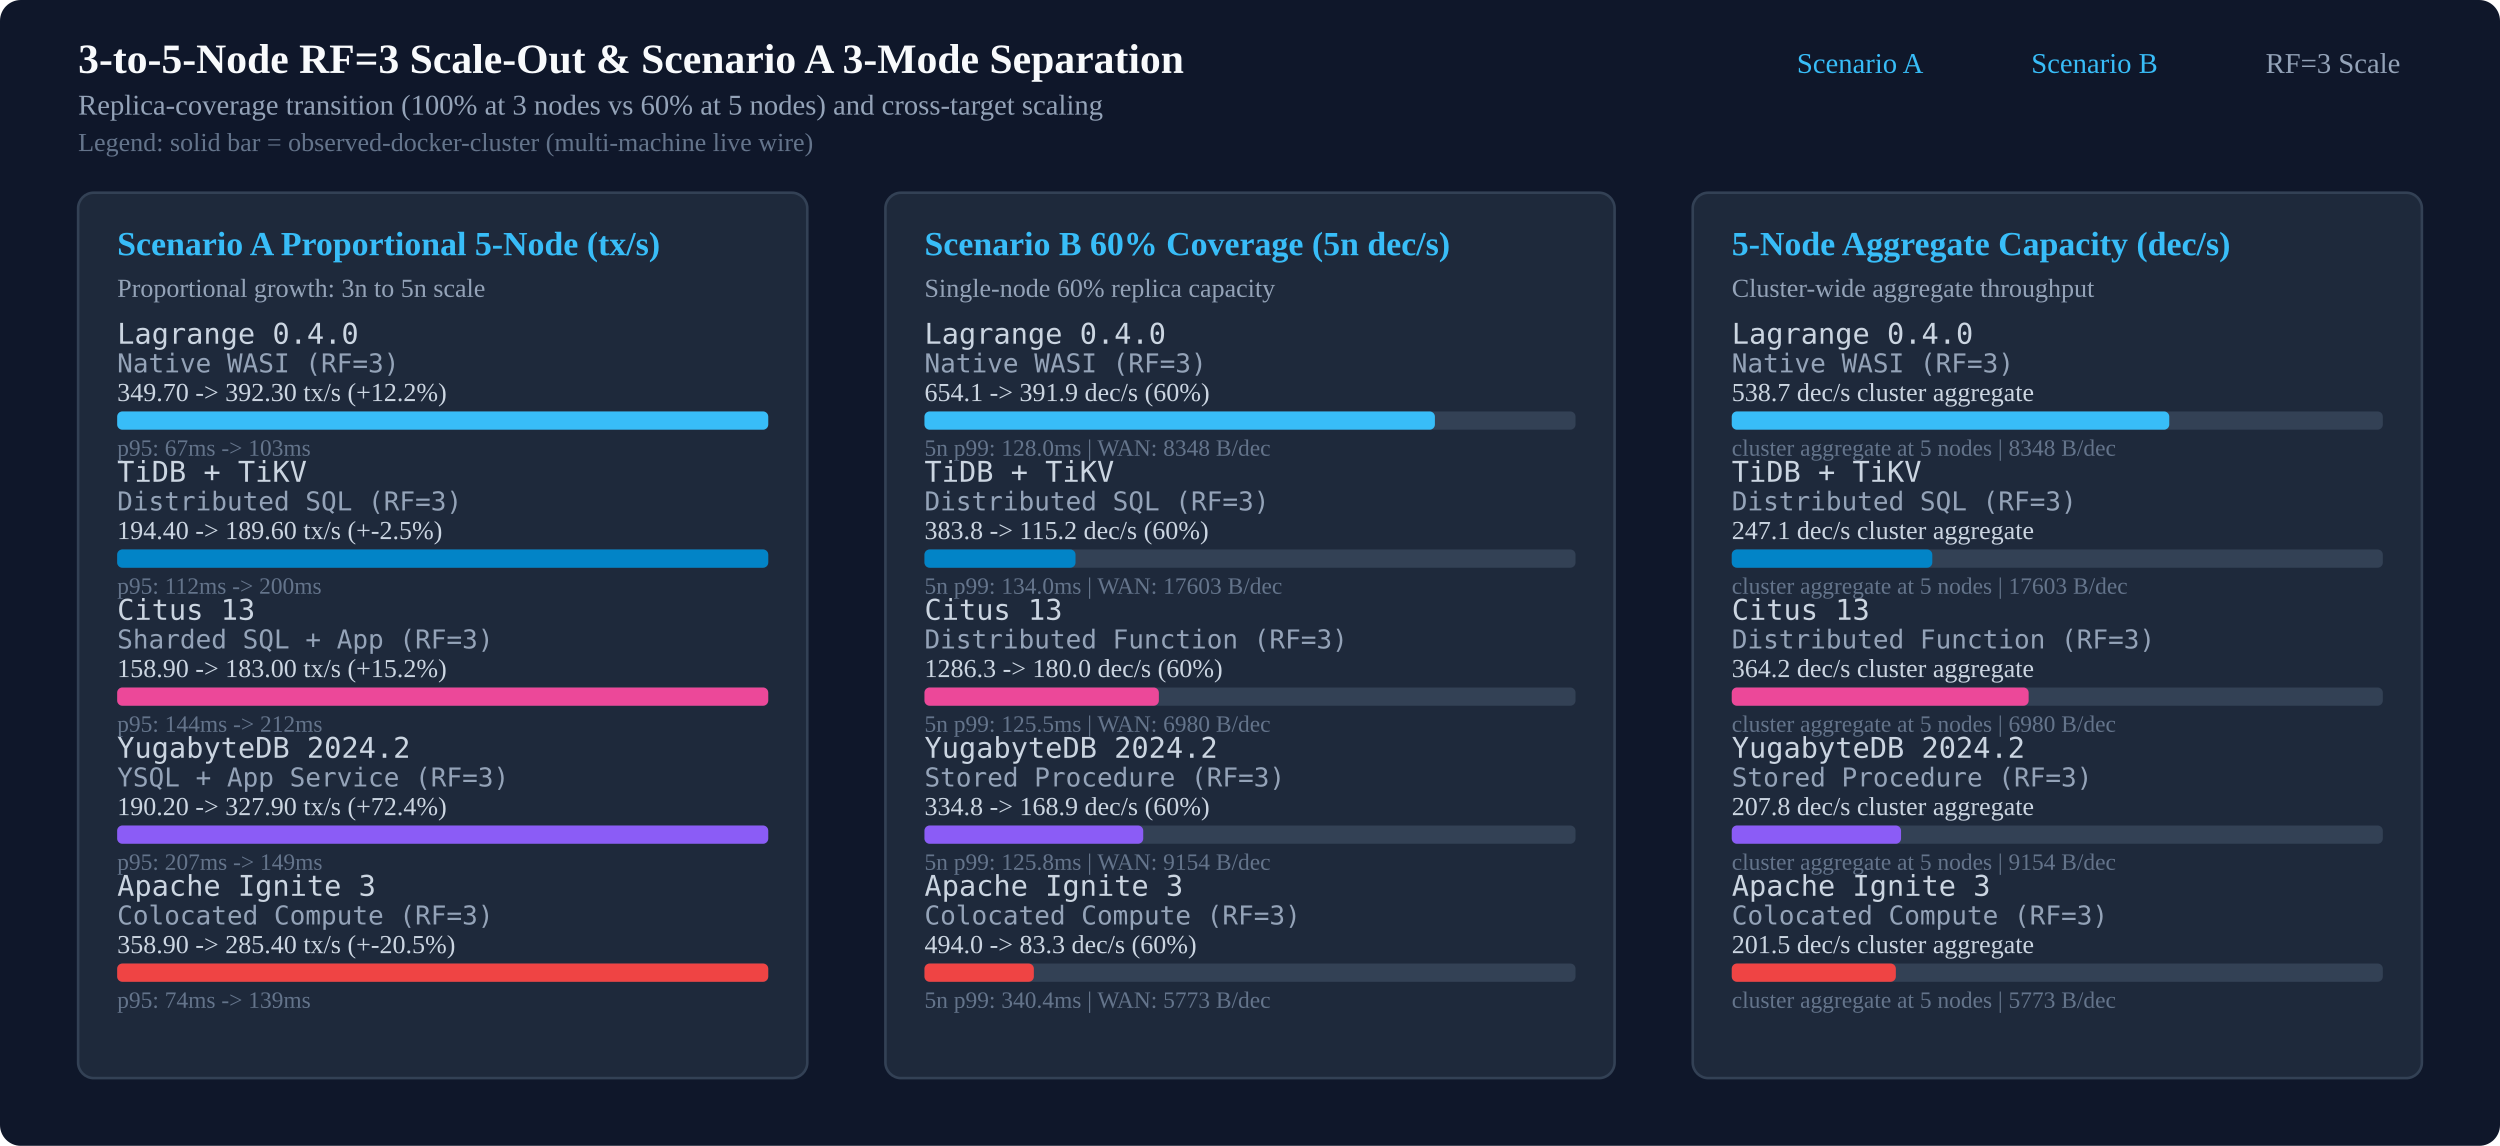
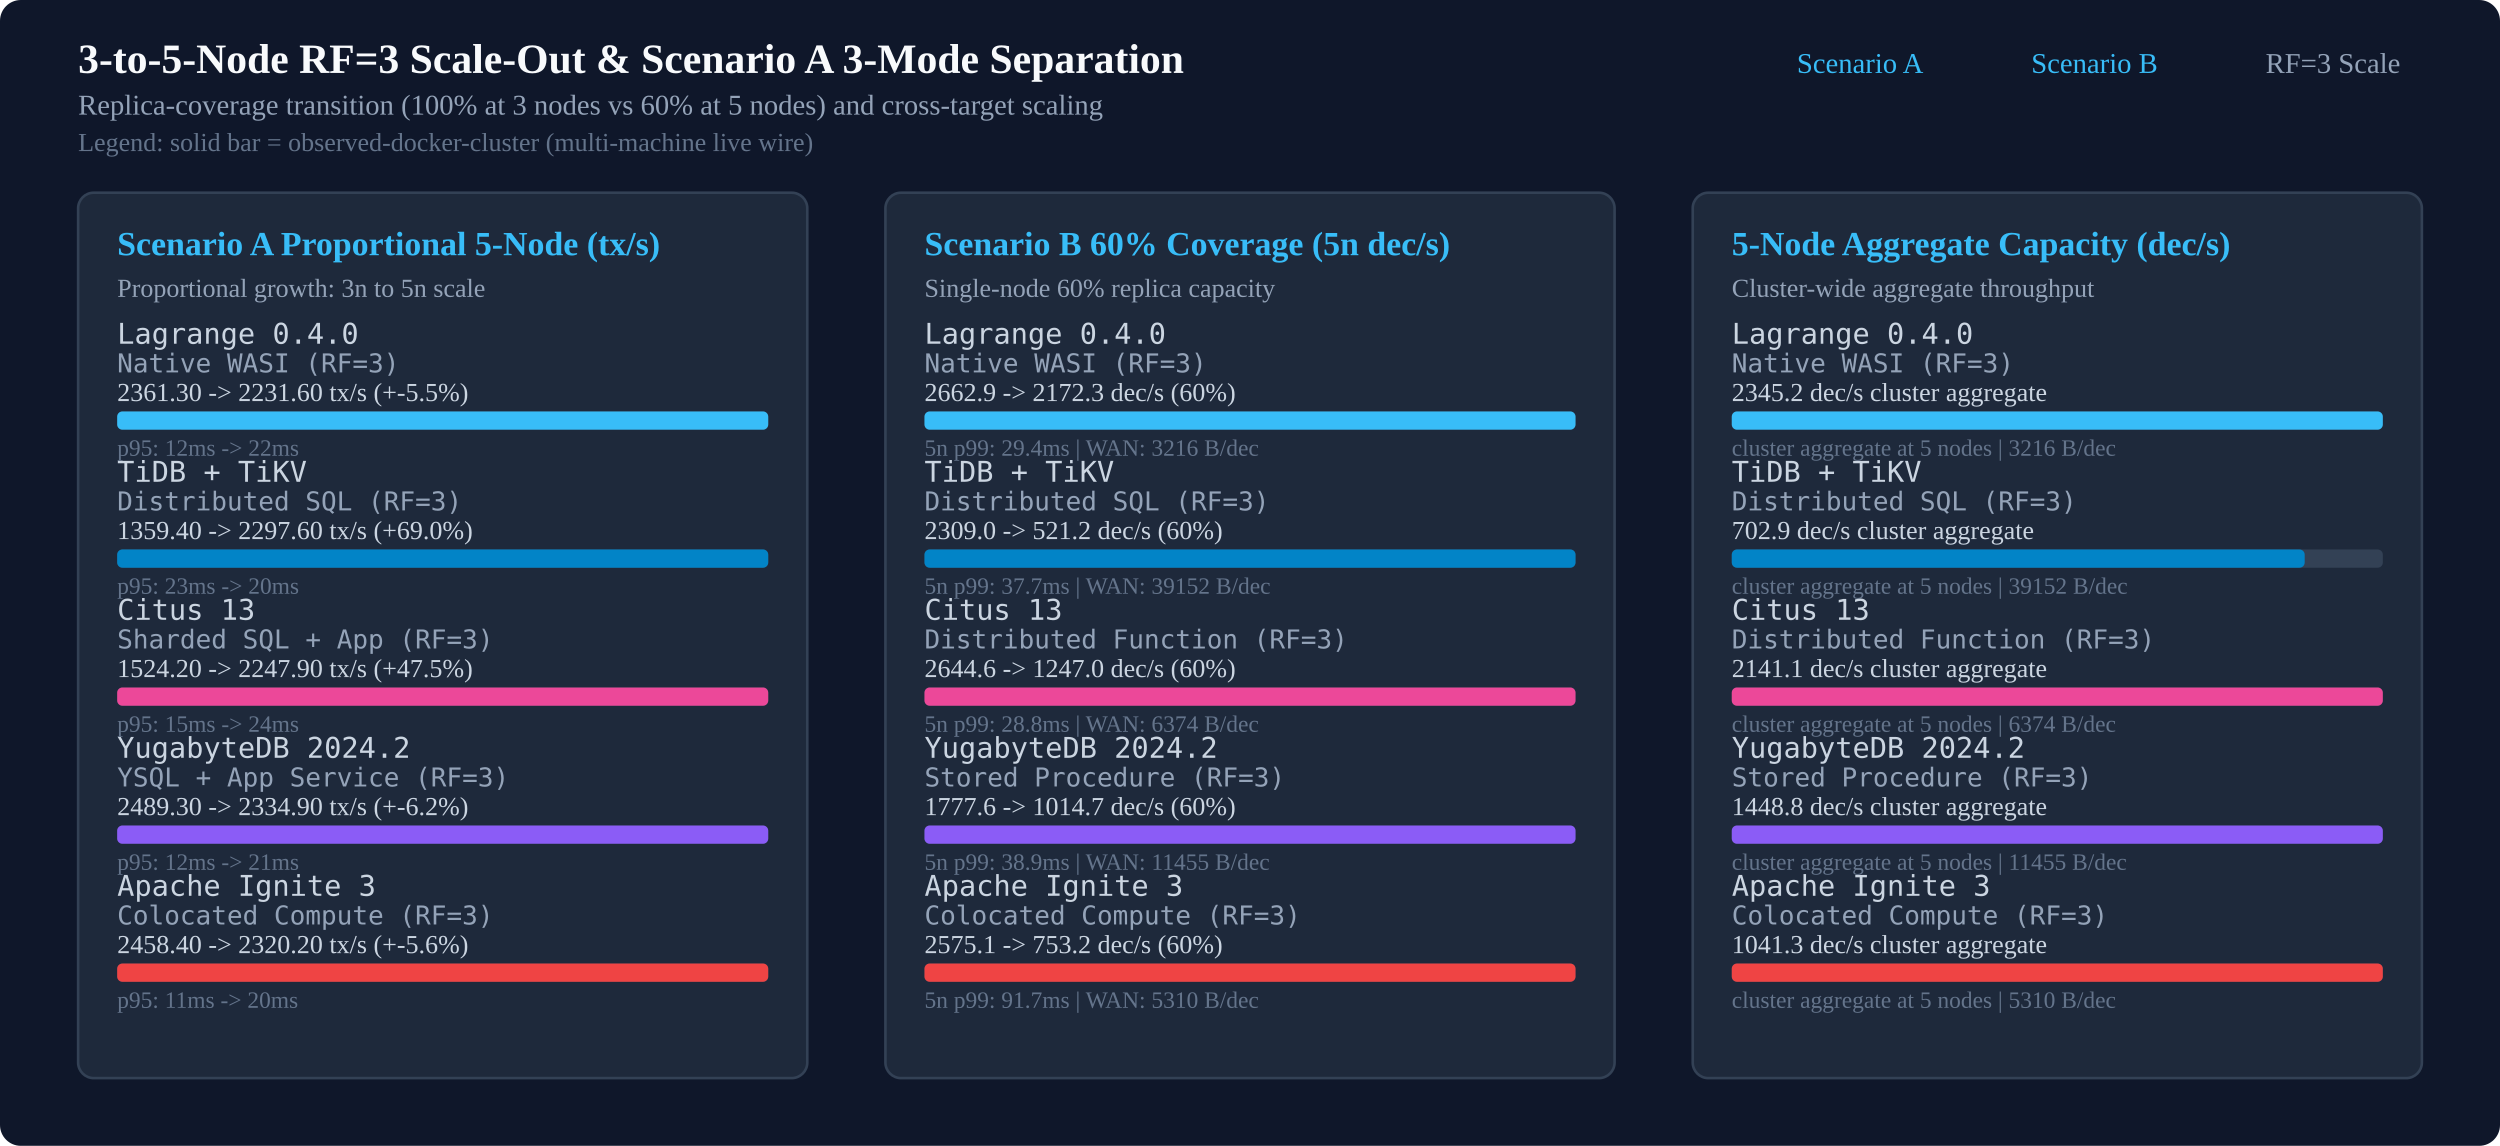
<svg xmlns="http://www.w3.org/2000/svg" viewBox="0 0 960 440" width="960" height="440">
  <rect width="960" height="440" fill="#0f172a" rx="8" />
  <text x="30" y="28" fill="#f8fafc" font-size="16" font-weight="bold">3-to-5-Node RF=3 Scale-Out &amp; Scenario A 3-Mode Separation</text>
  <text x="30" y="44" fill="#94a3b8" font-size="11">Replica-coverage transition (100% at 3 nodes vs 60% at 5 nodes) and cross-target scaling</text>
  <text x="30" y="58" fill="#64748b" font-size="10">Legend: solid bar = observed-docker-cluster (multi-machine live wire)</text>
  <a href="tidb-reference-scenarios.md#scenario-a-tidb-oltp-baseline">
    <text x="690" y="28" fill="#38bdf8" font-size="11">Scenario A</text>
  </a>
  <a href="tidb-reference-scenarios.md#scenario-b-tidb-distributed-risk-decision">
    <text x="780" y="28" fill="#38bdf8" font-size="11">Scenario B</text>
  </a>
  <text x="870" y="28" fill="#94a3b8" font-size="11">RF=3 Scale</text>
  <rect x="30" y="74" width="280" height="340" fill="#1e293b" rx="6" stroke="#334155" />
  <a href="tidb-reference-scenarios.md#scenario-a-tidb-oltp-baseline">
    <text x="45" y="98" fill="#38bdf8" font-size="13" font-weight="bold">Scenario A Proportional 5-Node (tx/s)</text>
  </a>
  <text x="45" y="114" fill="#94a3b8" font-size="10">Proportional growth: 3n to 5n scale</text>
  <rect x="340" y="74" width="280" height="340" fill="#1e293b" rx="6" stroke="#334155" />
  <a href="tidb-reference-scenarios.md#scenario-b-tidb-distributed-risk-decision">
    <text x="355" y="98" fill="#38bdf8" font-size="13" font-weight="bold">Scenario B 60% Coverage (5n dec/s)</text>
  </a>
  <text x="355" y="114" fill="#94a3b8" font-size="10">Single-node 60% replica capacity</text>
  <rect x="650" y="74" width="280" height="340" fill="#1e293b" rx="6" stroke="#334155" />
  <a href="tidb-reference-scenarios.md#scenario-b-tidb-distributed-risk-decision">
    <text x="665" y="98" fill="#38bdf8" font-size="13" font-weight="bold">5-Node Aggregate Capacity (dec/s)</text>
  </a>
  <text x="665" y="114" fill="#94a3b8" font-size="10">Cluster-wide aggregate throughput</text>
  <text x="45" y="132" fill="#cbd5e1" font-size="11" font-family="monospace">Lagrange 0.4.0</text>
  <text x="45" y="143" fill="#94a3b8" font-size="10" font-family="monospace">Native WASI (RF=3)</text>
-   <text x="45" y="154" fill="#cbd5e1" font-size="10">349.70 -&gt; 392.30 tx/s (+12.2%)</text>
+   <text x="45" y="154" fill="#cbd5e1" font-size="10">2361.30 -&gt; 2231.60 tx/s (+-5.5%)</text>
  <rect x="45" y="158" width="250" height="7" fill="#334155" rx="2" />
  <rect x="45" y="158" width="250" height="7" fill="#38bdf8" rx="2" />
-   <text x="45" y="175" fill="#64748b" font-size="9">p95: 67ms -&gt; 103ms</text>
+   <text x="45" y="175" fill="#64748b" font-size="9">p95: 12ms -&gt; 22ms</text>
  <text x="45" y="185" fill="#cbd5e1" font-size="11" font-family="monospace">TiDB + TiKV</text>
  <text x="45" y="196" fill="#94a3b8" font-size="10" font-family="monospace">Distributed SQL (RF=3)</text>
-   <text x="45" y="207" fill="#cbd5e1" font-size="10">194.40 -&gt; 189.60 tx/s (+-2.5%)</text>
+   <text x="45" y="207" fill="#cbd5e1" font-size="10">1359.40 -&gt; 2297.60 tx/s (+69.0%)</text>
  <rect x="45" y="211" width="250" height="7" fill="#334155" rx="2" />
  <rect x="45" y="211" width="250" height="7" fill="#0284c7" rx="2" />
-   <text x="45" y="228" fill="#64748b" font-size="9">p95: 112ms -&gt; 200ms</text>
+   <text x="45" y="228" fill="#64748b" font-size="9">p95: 23ms -&gt; 20ms</text>
  <text x="45" y="238" fill="#cbd5e1" font-size="11" font-family="monospace">Citus 13</text>
  <text x="45" y="249" fill="#94a3b8" font-size="10" font-family="monospace">Sharded SQL + App (RF=3)</text>
-   <text x="45" y="260" fill="#cbd5e1" font-size="10">158.90 -&gt; 183.00 tx/s (+15.2%)</text>
+   <text x="45" y="260" fill="#cbd5e1" font-size="10">1524.20 -&gt; 2247.90 tx/s (+47.5%)</text>
  <rect x="45" y="264" width="250" height="7" fill="#334155" rx="2" />
  <rect x="45" y="264" width="250" height="7" fill="#ec4899" rx="2" />
-   <text x="45" y="281" fill="#64748b" font-size="9">p95: 144ms -&gt; 212ms</text>
+   <text x="45" y="281" fill="#64748b" font-size="9">p95: 15ms -&gt; 24ms</text>
  <text x="45" y="291" fill="#cbd5e1" font-size="11" font-family="monospace">YugabyteDB 2024.2</text>
  <text x="45" y="302" fill="#94a3b8" font-size="10" font-family="monospace">YSQL + App Service (RF=3)</text>
-   <text x="45" y="313" fill="#cbd5e1" font-size="10">190.20 -&gt; 327.90 tx/s (+72.4%)</text>
+   <text x="45" y="313" fill="#cbd5e1" font-size="10">2489.30 -&gt; 2334.90 tx/s (+-6.2%)</text>
  <rect x="45" y="317" width="250" height="7" fill="#334155" rx="2" />
  <rect x="45" y="317" width="250" height="7" fill="#8b5cf6" rx="2" />
-   <text x="45" y="334" fill="#64748b" font-size="9">p95: 207ms -&gt; 149ms</text>
+   <text x="45" y="334" fill="#64748b" font-size="9">p95: 12ms -&gt; 21ms</text>
  <text x="45" y="344" fill="#cbd5e1" font-size="11" font-family="monospace">Apache Ignite 3</text>
  <text x="45" y="355" fill="#94a3b8" font-size="10" font-family="monospace">Colocated Compute (RF=3)</text>
-   <text x="45" y="366" fill="#cbd5e1" font-size="10">358.90 -&gt; 285.40 tx/s (+-20.5%)</text>
+   <text x="45" y="366" fill="#cbd5e1" font-size="10">2458.40 -&gt; 2320.20 tx/s (+-5.6%)</text>
  <rect x="45" y="370" width="250" height="7" fill="#334155" rx="2" />
  <rect x="45" y="370" width="250" height="7" fill="#ef4444" rx="2" />
-   <text x="45" y="387" fill="#64748b" font-size="9">p95: 74ms -&gt; 139ms</text>
+   <text x="45" y="387" fill="#64748b" font-size="9">p95: 11ms -&gt; 20ms</text>
  <text x="355" y="132" fill="#cbd5e1" font-size="11" font-family="monospace">Lagrange 0.4.0</text>
  <text x="355" y="143" fill="#94a3b8" font-size="10" font-family="monospace">Native WASI (RF=3)</text>
-   <text x="355" y="154" fill="#cbd5e1" font-size="10">654.1 -&gt; 391.9 dec/s (60%)</text>
+   <text x="355" y="154" fill="#cbd5e1" font-size="10">2662.9 -&gt; 2172.3 dec/s (60%)</text>
  <rect x="355" y="158" width="250" height="7" fill="#334155" rx="2" />
-   <rect x="355" y="158" width="196" height="7" fill="#38bdf8" rx="2" />
-   <text x="355" y="175" fill="#64748b" font-size="9">5n p99: 128.0ms | WAN: 8348 B/dec</text>
+   <rect x="355" y="158" width="250" height="7" fill="#38bdf8" rx="2" />
+   <text x="355" y="175" fill="#64748b" font-size="9">5n p99: 29.4ms | WAN: 3216 B/dec</text>
  <text x="355" y="185" fill="#cbd5e1" font-size="11" font-family="monospace">TiDB + TiKV</text>
  <text x="355" y="196" fill="#94a3b8" font-size="10" font-family="monospace">Distributed SQL (RF=3)</text>
-   <text x="355" y="207" fill="#cbd5e1" font-size="10">383.8 -&gt; 115.2 dec/s (60%)</text>
+   <text x="355" y="207" fill="#cbd5e1" font-size="10">2309.0 -&gt; 521.2 dec/s (60%)</text>
  <rect x="355" y="211" width="250" height="7" fill="#334155" rx="2" />
-   <rect x="355" y="211" width="58" height="7" fill="#0284c7" rx="2" />
-   <text x="355" y="228" fill="#64748b" font-size="9">5n p99: 134.0ms | WAN: 17603 B/dec</text>
+   <rect x="355" y="211" width="250" height="7" fill="#0284c7" rx="2" />
+   <text x="355" y="228" fill="#64748b" font-size="9">5n p99: 37.7ms | WAN: 39152 B/dec</text>
  <text x="355" y="238" fill="#cbd5e1" font-size="11" font-family="monospace">Citus 13</text>
  <text x="355" y="249" fill="#94a3b8" font-size="10" font-family="monospace">Distributed Function (RF=3)</text>
-   <text x="355" y="260" fill="#cbd5e1" font-size="10">1286.3 -&gt; 180.0 dec/s (60%)</text>
+   <text x="355" y="260" fill="#cbd5e1" font-size="10">2644.6 -&gt; 1247.0 dec/s (60%)</text>
  <rect x="355" y="264" width="250" height="7" fill="#334155" rx="2" />
-   <rect x="355" y="264" width="90" height="7" fill="#ec4899" rx="2" />
-   <text x="355" y="281" fill="#64748b" font-size="9">5n p99: 125.5ms | WAN: 6980 B/dec</text>
+   <rect x="355" y="264" width="250" height="7" fill="#ec4899" rx="2" />
+   <text x="355" y="281" fill="#64748b" font-size="9">5n p99: 28.8ms | WAN: 6374 B/dec</text>
  <text x="355" y="291" fill="#cbd5e1" font-size="11" font-family="monospace">YugabyteDB 2024.2</text>
  <text x="355" y="302" fill="#94a3b8" font-size="10" font-family="monospace">Stored Procedure (RF=3)</text>
-   <text x="355" y="313" fill="#cbd5e1" font-size="10">334.8 -&gt; 168.9 dec/s (60%)</text>
+   <text x="355" y="313" fill="#cbd5e1" font-size="10">1777.6 -&gt; 1014.7 dec/s (60%)</text>
  <rect x="355" y="317" width="250" height="7" fill="#334155" rx="2" />
-   <rect x="355" y="317" width="84" height="7" fill="#8b5cf6" rx="2" />
-   <text x="355" y="334" fill="#64748b" font-size="9">5n p99: 125.8ms | WAN: 9154 B/dec</text>
+   <rect x="355" y="317" width="250" height="7" fill="#8b5cf6" rx="2" />
+   <text x="355" y="334" fill="#64748b" font-size="9">5n p99: 38.9ms | WAN: 11455 B/dec</text>
  <text x="355" y="344" fill="#cbd5e1" font-size="11" font-family="monospace">Apache Ignite 3</text>
  <text x="355" y="355" fill="#94a3b8" font-size="10" font-family="monospace">Colocated Compute (RF=3)</text>
-   <text x="355" y="366" fill="#cbd5e1" font-size="10">494.0 -&gt; 83.3 dec/s (60%)</text>
+   <text x="355" y="366" fill="#cbd5e1" font-size="10">2575.1 -&gt; 753.2 dec/s (60%)</text>
  <rect x="355" y="370" width="250" height="7" fill="#334155" rx="2" />
-   <rect x="355" y="370" width="42" height="7" fill="#ef4444" rx="2" />
-   <text x="355" y="387" fill="#64748b" font-size="9">5n p99: 340.4ms | WAN: 5773 B/dec</text>
+   <rect x="355" y="370" width="250" height="7" fill="#ef4444" rx="2" />
+   <text x="355" y="387" fill="#64748b" font-size="9">5n p99: 91.7ms | WAN: 5310 B/dec</text>
  <text x="665" y="132" fill="#cbd5e1" font-size="11" font-family="monospace">Lagrange 0.4.0</text>
  <text x="665" y="143" fill="#94a3b8" font-size="10" font-family="monospace">Native WASI (RF=3)</text>
-   <text x="665" y="154" fill="#cbd5e1" font-size="10">538.7 dec/s cluster aggregate</text>
+   <text x="665" y="154" fill="#cbd5e1" font-size="10">2345.2 dec/s cluster aggregate</text>
  <rect x="665" y="158" width="250" height="7" fill="#334155" rx="2" />
-   <rect x="665" y="158" width="168" height="7" fill="#38bdf8" rx="2" />
-   <text x="665" y="175" fill="#64748b" font-size="9">cluster aggregate at 5 nodes | 8348 B/dec</text>
+   <rect x="665" y="158" width="250" height="7" fill="#38bdf8" rx="2" />
+   <text x="665" y="175" fill="#64748b" font-size="9">cluster aggregate at 5 nodes | 3216 B/dec</text>
  <text x="665" y="185" fill="#cbd5e1" font-size="11" font-family="monospace">TiDB + TiKV</text>
  <text x="665" y="196" fill="#94a3b8" font-size="10" font-family="monospace">Distributed SQL (RF=3)</text>
-   <text x="665" y="207" fill="#cbd5e1" font-size="10">247.1 dec/s cluster aggregate</text>
+   <text x="665" y="207" fill="#cbd5e1" font-size="10">702.9 dec/s cluster aggregate</text>
  <rect x="665" y="211" width="250" height="7" fill="#334155" rx="2" />
-   <rect x="665" y="211" width="77" height="7" fill="#0284c7" rx="2" />
-   <text x="665" y="228" fill="#64748b" font-size="9">cluster aggregate at 5 nodes | 17603 B/dec</text>
+   <rect x="665" y="211" width="220" height="7" fill="#0284c7" rx="2" />
+   <text x="665" y="228" fill="#64748b" font-size="9">cluster aggregate at 5 nodes | 39152 B/dec</text>
  <text x="665" y="238" fill="#cbd5e1" font-size="11" font-family="monospace">Citus 13</text>
  <text x="665" y="249" fill="#94a3b8" font-size="10" font-family="monospace">Distributed Function (RF=3)</text>
-   <text x="665" y="260" fill="#cbd5e1" font-size="10">364.2 dec/s cluster aggregate</text>
+   <text x="665" y="260" fill="#cbd5e1" font-size="10">2141.1 dec/s cluster aggregate</text>
  <rect x="665" y="264" width="250" height="7" fill="#334155" rx="2" />
-   <rect x="665" y="264" width="114" height="7" fill="#ec4899" rx="2" />
-   <text x="665" y="281" fill="#64748b" font-size="9">cluster aggregate at 5 nodes | 6980 B/dec</text>
+   <rect x="665" y="264" width="250" height="7" fill="#ec4899" rx="2" />
+   <text x="665" y="281" fill="#64748b" font-size="9">cluster aggregate at 5 nodes | 6374 B/dec</text>
  <text x="665" y="291" fill="#cbd5e1" font-size="11" font-family="monospace">YugabyteDB 2024.2</text>
  <text x="665" y="302" fill="#94a3b8" font-size="10" font-family="monospace">Stored Procedure (RF=3)</text>
-   <text x="665" y="313" fill="#cbd5e1" font-size="10">207.8 dec/s cluster aggregate</text>
+   <text x="665" y="313" fill="#cbd5e1" font-size="10">1448.8 dec/s cluster aggregate</text>
  <rect x="665" y="317" width="250" height="7" fill="#334155" rx="2" />
-   <rect x="665" y="317" width="65" height="7" fill="#8b5cf6" rx="2" />
-   <text x="665" y="334" fill="#64748b" font-size="9">cluster aggregate at 5 nodes | 9154 B/dec</text>
+   <rect x="665" y="317" width="250" height="7" fill="#8b5cf6" rx="2" />
+   <text x="665" y="334" fill="#64748b" font-size="9">cluster aggregate at 5 nodes | 11455 B/dec</text>
  <text x="665" y="344" fill="#cbd5e1" font-size="11" font-family="monospace">Apache Ignite 3</text>
  <text x="665" y="355" fill="#94a3b8" font-size="10" font-family="monospace">Colocated Compute (RF=3)</text>
-   <text x="665" y="366" fill="#cbd5e1" font-size="10">201.5 dec/s cluster aggregate</text>
+   <text x="665" y="366" fill="#cbd5e1" font-size="10">1041.3 dec/s cluster aggregate</text>
  <rect x="665" y="370" width="250" height="7" fill="#334155" rx="2" />
-   <rect x="665" y="370" width="63" height="7" fill="#ef4444" rx="2" />
-   <text x="665" y="387" fill="#64748b" font-size="9">cluster aggregate at 5 nodes | 5773 B/dec</text>
+   <rect x="665" y="370" width="250" height="7" fill="#ef4444" rx="2" />
+   <text x="665" y="387" fill="#64748b" font-size="9">cluster aggregate at 5 nodes | 5310 B/dec</text>
</svg>
